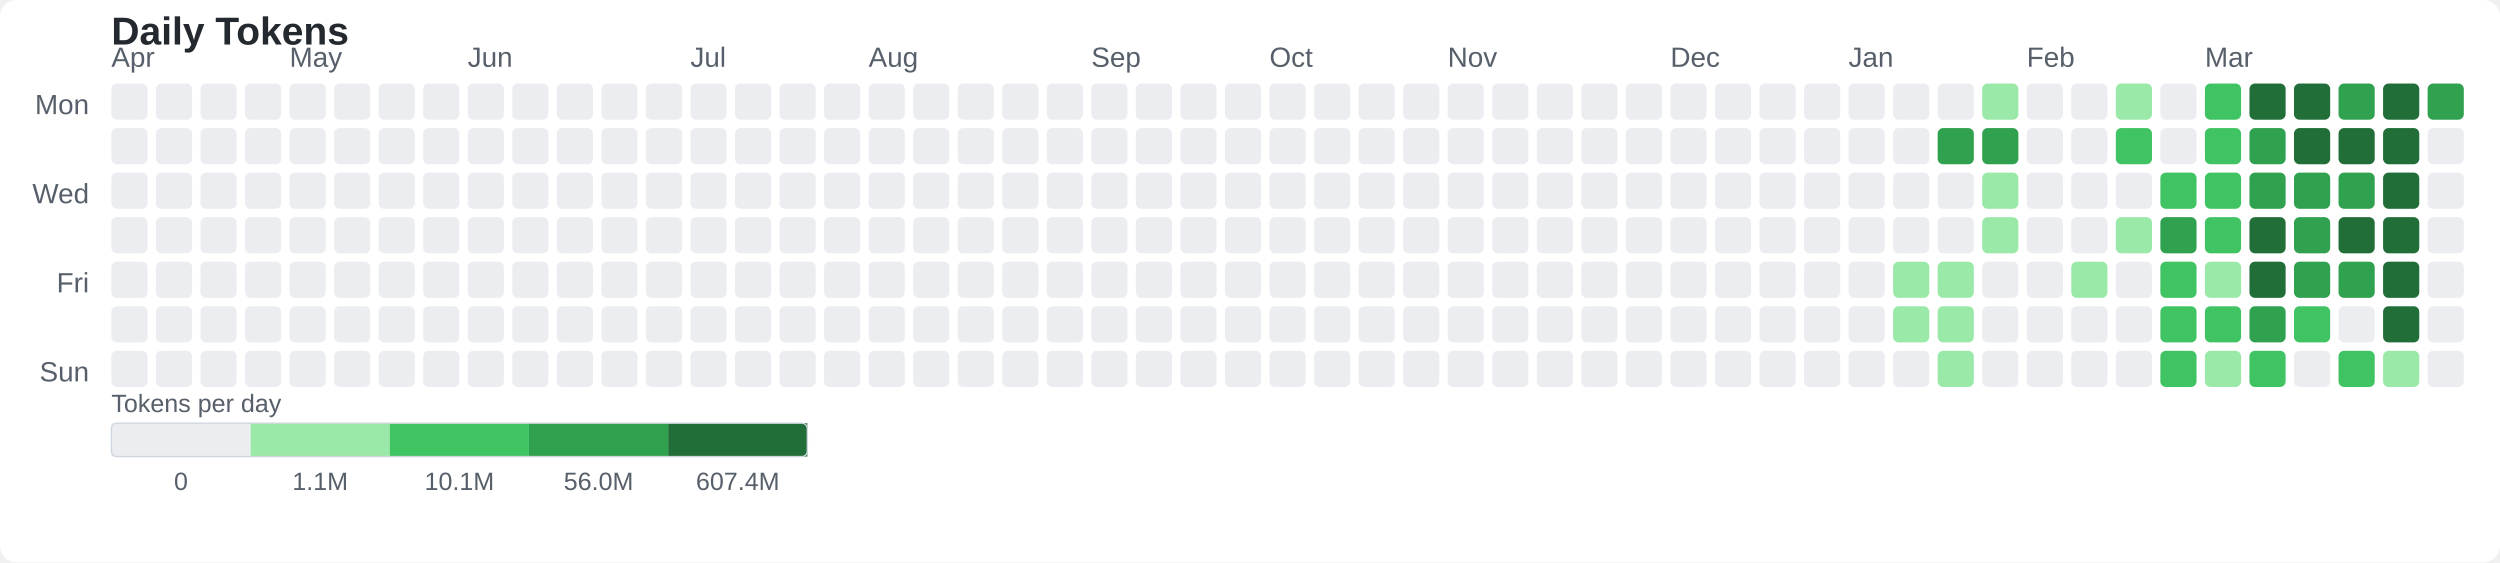
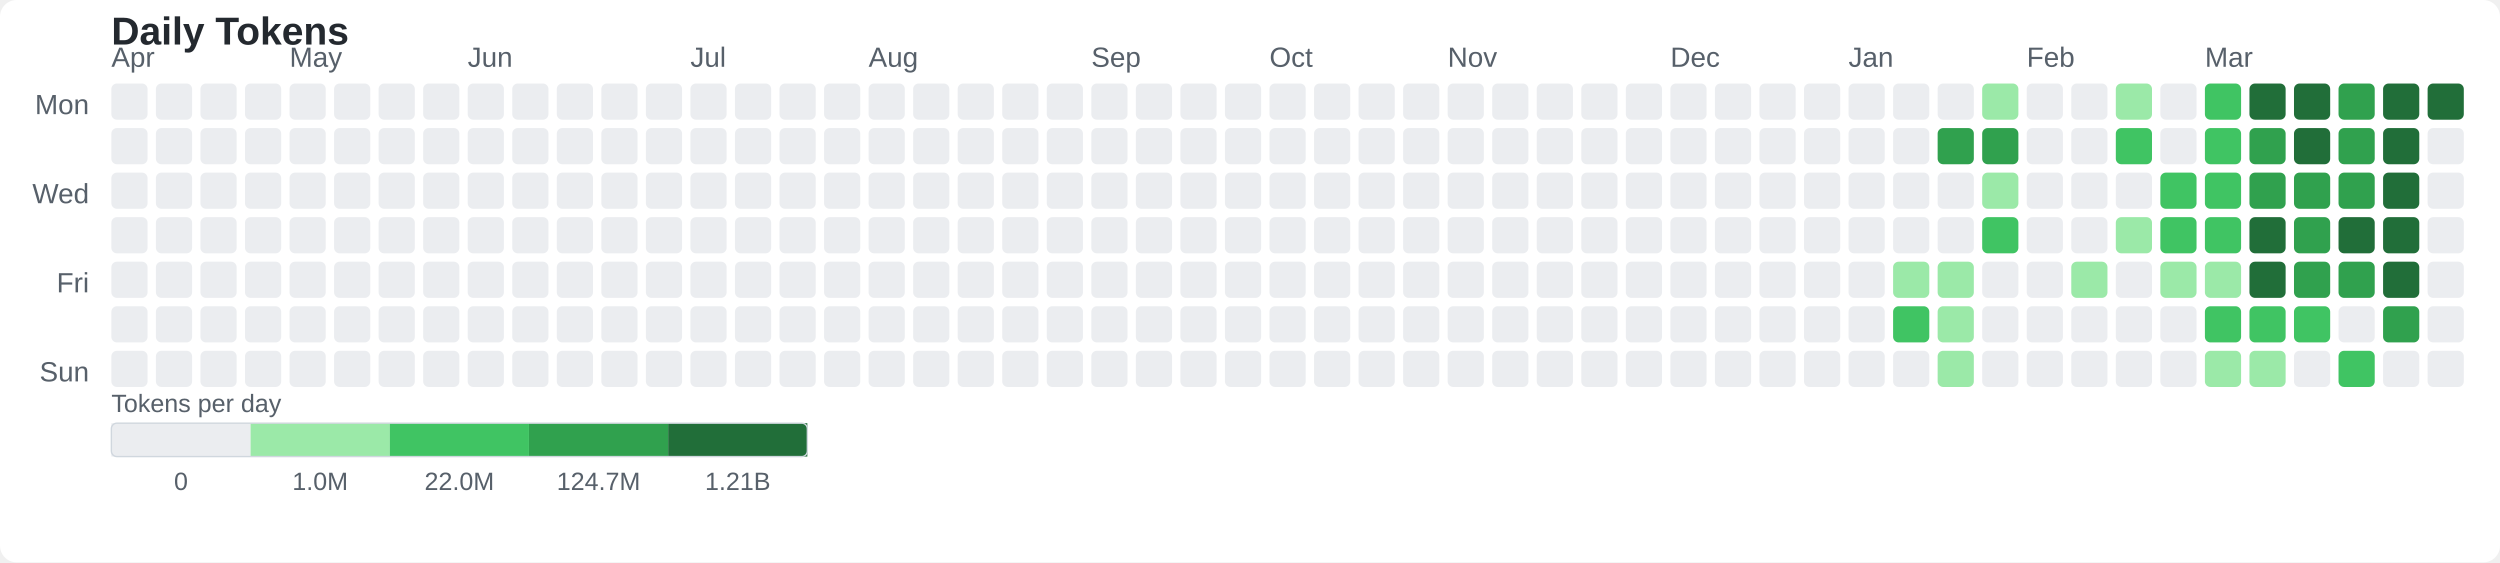
<svg xmlns="http://www.w3.org/2000/svg" width="898" height="202" viewBox="0 0 898 202">
  <rect width="898" height="202" fill="#ffffff" rx="6" />
  <text x="40" y="16" font-family="Arial, sans-serif" font-size="14" fill="#24292f" font-weight="bold">Daily Tokens</text>
  <text x="32" y="41" font-family="Arial, sans-serif" font-size="10" fill="#57606a" text-anchor="end">Mon</text>
  <text x="32" y="73" font-family="Arial, sans-serif" font-size="10" fill="#57606a" text-anchor="end">Wed</text>
  <text x="32" y="105" font-family="Arial, sans-serif" font-size="10" fill="#57606a" text-anchor="end">Fri</text>
  <text x="32" y="137" font-family="Arial, sans-serif" font-size="10" fill="#57606a" text-anchor="end">Sun</text>
  <text x="40" y="24" font-family="Arial, sans-serif" font-size="10" fill="#57606a">Apr</text>
  <text x="104" y="24" font-family="Arial, sans-serif" font-size="10" fill="#57606a">May</text>
  <text x="168" y="24" font-family="Arial, sans-serif" font-size="10" fill="#57606a">Jun</text>
  <text x="248" y="24" font-family="Arial, sans-serif" font-size="10" fill="#57606a">Jul</text>
  <text x="312" y="24" font-family="Arial, sans-serif" font-size="10" fill="#57606a">Aug</text>
  <text x="392" y="24" font-family="Arial, sans-serif" font-size="10" fill="#57606a">Sep</text>
  <text x="456" y="24" font-family="Arial, sans-serif" font-size="10" fill="#57606a">Oct</text>
  <text x="520" y="24" font-family="Arial, sans-serif" font-size="10" fill="#57606a">Nov</text>
  <text x="600" y="24" font-family="Arial, sans-serif" font-size="10" fill="#57606a">Dec</text>
  <text x="664" y="24" font-family="Arial, sans-serif" font-size="10" fill="#57606a">Jan</text>
  <text x="728" y="24" font-family="Arial, sans-serif" font-size="10" fill="#57606a">Feb</text>
  <text x="792" y="24" font-family="Arial, sans-serif" font-size="10" fill="#57606a">Mar</text>
  <rect x="40" y="30" width="13" height="13" rx="2" ry="2" fill="#ebedf0">
    </rect>
  <rect x="40" y="46" width="13" height="13" rx="2" ry="2" fill="#ebedf0">
    </rect>
  <rect x="40" y="62" width="13" height="13" rx="2" ry="2" fill="#ebedf0">
    </rect>
  <rect x="40" y="78" width="13" height="13" rx="2" ry="2" fill="#ebedf0">
    </rect>
  <rect x="40" y="94" width="13" height="13" rx="2" ry="2" fill="#ebedf0">
    </rect>
  <rect x="40" y="110" width="13" height="13" rx="2" ry="2" fill="#ebedf0">
    </rect>
  <rect x="40" y="126" width="13" height="13" rx="2" ry="2" fill="#ebedf0">
    </rect>
  <rect x="56" y="30" width="13" height="13" rx="2" ry="2" fill="#ebedf0">
    </rect>
  <rect x="56" y="46" width="13" height="13" rx="2" ry="2" fill="#ebedf0">
    </rect>
  <rect x="56" y="62" width="13" height="13" rx="2" ry="2" fill="#ebedf0">
    </rect>
  <rect x="56" y="78" width="13" height="13" rx="2" ry="2" fill="#ebedf0">
    </rect>
  <rect x="56" y="94" width="13" height="13" rx="2" ry="2" fill="#ebedf0">
    </rect>
  <rect x="56" y="110" width="13" height="13" rx="2" ry="2" fill="#ebedf0">
    </rect>
  <rect x="56" y="126" width="13" height="13" rx="2" ry="2" fill="#ebedf0">
    </rect>
  <rect x="72" y="30" width="13" height="13" rx="2" ry="2" fill="#ebedf0">
    </rect>
  <rect x="72" y="46" width="13" height="13" rx="2" ry="2" fill="#ebedf0">
    </rect>
  <rect x="72" y="62" width="13" height="13" rx="2" ry="2" fill="#ebedf0">
    </rect>
  <rect x="72" y="78" width="13" height="13" rx="2" ry="2" fill="#ebedf0">
    </rect>
  <rect x="72" y="94" width="13" height="13" rx="2" ry="2" fill="#ebedf0">
    </rect>
  <rect x="72" y="110" width="13" height="13" rx="2" ry="2" fill="#ebedf0">
    </rect>
  <rect x="72" y="126" width="13" height="13" rx="2" ry="2" fill="#ebedf0">
    </rect>
  <rect x="88" y="30" width="13" height="13" rx="2" ry="2" fill="#ebedf0">
    </rect>
  <rect x="88" y="46" width="13" height="13" rx="2" ry="2" fill="#ebedf0">
    </rect>
  <rect x="88" y="62" width="13" height="13" rx="2" ry="2" fill="#ebedf0">
    </rect>
  <rect x="88" y="78" width="13" height="13" rx="2" ry="2" fill="#ebedf0">
    </rect>
  <rect x="88" y="94" width="13" height="13" rx="2" ry="2" fill="#ebedf0">
    </rect>
  <rect x="88" y="110" width="13" height="13" rx="2" ry="2" fill="#ebedf0">
    </rect>
  <rect x="88" y="126" width="13" height="13" rx="2" ry="2" fill="#ebedf0">
    </rect>
  <rect x="104" y="30" width="13" height="13" rx="2" ry="2" fill="#ebedf0">
    </rect>
  <rect x="104" y="46" width="13" height="13" rx="2" ry="2" fill="#ebedf0">
    </rect>
  <rect x="104" y="62" width="13" height="13" rx="2" ry="2" fill="#ebedf0">
    </rect>
  <rect x="104" y="78" width="13" height="13" rx="2" ry="2" fill="#ebedf0">
    </rect>
  <rect x="104" y="94" width="13" height="13" rx="2" ry="2" fill="#ebedf0">
    </rect>
  <rect x="104" y="110" width="13" height="13" rx="2" ry="2" fill="#ebedf0">
    </rect>
  <rect x="104" y="126" width="13" height="13" rx="2" ry="2" fill="#ebedf0">
    </rect>
  <rect x="120" y="30" width="13" height="13" rx="2" ry="2" fill="#ebedf0">
    </rect>
  <rect x="120" y="46" width="13" height="13" rx="2" ry="2" fill="#ebedf0">
    </rect>
  <rect x="120" y="62" width="13" height="13" rx="2" ry="2" fill="#ebedf0">
    </rect>
  <rect x="120" y="78" width="13" height="13" rx="2" ry="2" fill="#ebedf0">
    </rect>
  <rect x="120" y="94" width="13" height="13" rx="2" ry="2" fill="#ebedf0">
    </rect>
  <rect x="120" y="110" width="13" height="13" rx="2" ry="2" fill="#ebedf0">
    </rect>
  <rect x="120" y="126" width="13" height="13" rx="2" ry="2" fill="#ebedf0">
    </rect>
  <rect x="136" y="30" width="13" height="13" rx="2" ry="2" fill="#ebedf0">
    </rect>
  <rect x="136" y="46" width="13" height="13" rx="2" ry="2" fill="#ebedf0">
    </rect>
  <rect x="136" y="62" width="13" height="13" rx="2" ry="2" fill="#ebedf0">
    </rect>
  <rect x="136" y="78" width="13" height="13" rx="2" ry="2" fill="#ebedf0">
    </rect>
  <rect x="136" y="94" width="13" height="13" rx="2" ry="2" fill="#ebedf0">
    </rect>
  <rect x="136" y="110" width="13" height="13" rx="2" ry="2" fill="#ebedf0">
    </rect>
  <rect x="136" y="126" width="13" height="13" rx="2" ry="2" fill="#ebedf0">
    </rect>
  <rect x="152" y="30" width="13" height="13" rx="2" ry="2" fill="#ebedf0">
    </rect>
  <rect x="152" y="46" width="13" height="13" rx="2" ry="2" fill="#ebedf0">
    </rect>
  <rect x="152" y="62" width="13" height="13" rx="2" ry="2" fill="#ebedf0">
    </rect>
  <rect x="152" y="78" width="13" height="13" rx="2" ry="2" fill="#ebedf0">
    </rect>
  <rect x="152" y="94" width="13" height="13" rx="2" ry="2" fill="#ebedf0">
    </rect>
  <rect x="152" y="110" width="13" height="13" rx="2" ry="2" fill="#ebedf0">
    </rect>
  <rect x="152" y="126" width="13" height="13" rx="2" ry="2" fill="#ebedf0">
    </rect>
  <rect x="168" y="30" width="13" height="13" rx="2" ry="2" fill="#ebedf0">
    </rect>
  <rect x="168" y="46" width="13" height="13" rx="2" ry="2" fill="#ebedf0">
    </rect>
  <rect x="168" y="62" width="13" height="13" rx="2" ry="2" fill="#ebedf0">
    </rect>
  <rect x="168" y="78" width="13" height="13" rx="2" ry="2" fill="#ebedf0">
    </rect>
  <rect x="168" y="94" width="13" height="13" rx="2" ry="2" fill="#ebedf0">
    </rect>
  <rect x="168" y="110" width="13" height="13" rx="2" ry="2" fill="#ebedf0">
    </rect>
  <rect x="168" y="126" width="13" height="13" rx="2" ry="2" fill="#ebedf0">
    </rect>
  <rect x="184" y="30" width="13" height="13" rx="2" ry="2" fill="#ebedf0">
    </rect>
  <rect x="184" y="46" width="13" height="13" rx="2" ry="2" fill="#ebedf0">
    </rect>
  <rect x="184" y="62" width="13" height="13" rx="2" ry="2" fill="#ebedf0">
    </rect>
  <rect x="184" y="78" width="13" height="13" rx="2" ry="2" fill="#ebedf0">
    </rect>
  <rect x="184" y="94" width="13" height="13" rx="2" ry="2" fill="#ebedf0">
    </rect>
  <rect x="184" y="110" width="13" height="13" rx="2" ry="2" fill="#ebedf0">
    </rect>
  <rect x="184" y="126" width="13" height="13" rx="2" ry="2" fill="#ebedf0">
    </rect>
  <rect x="200" y="30" width="13" height="13" rx="2" ry="2" fill="#ebedf0">
    </rect>
  <rect x="200" y="46" width="13" height="13" rx="2" ry="2" fill="#ebedf0">
    </rect>
  <rect x="200" y="62" width="13" height="13" rx="2" ry="2" fill="#ebedf0">
    </rect>
  <rect x="200" y="78" width="13" height="13" rx="2" ry="2" fill="#ebedf0">
    </rect>
  <rect x="200" y="94" width="13" height="13" rx="2" ry="2" fill="#ebedf0">
    </rect>
  <rect x="200" y="110" width="13" height="13" rx="2" ry="2" fill="#ebedf0">
    </rect>
  <rect x="200" y="126" width="13" height="13" rx="2" ry="2" fill="#ebedf0">
    </rect>
  <rect x="216" y="30" width="13" height="13" rx="2" ry="2" fill="#ebedf0">
    </rect>
  <rect x="216" y="46" width="13" height="13" rx="2" ry="2" fill="#ebedf0">
    </rect>
  <rect x="216" y="62" width="13" height="13" rx="2" ry="2" fill="#ebedf0">
    </rect>
  <rect x="216" y="78" width="13" height="13" rx="2" ry="2" fill="#ebedf0">
    </rect>
  <rect x="216" y="94" width="13" height="13" rx="2" ry="2" fill="#ebedf0">
    </rect>
  <rect x="216" y="110" width="13" height="13" rx="2" ry="2" fill="#ebedf0">
    </rect>
  <rect x="216" y="126" width="13" height="13" rx="2" ry="2" fill="#ebedf0">
    </rect>
  <rect x="232" y="30" width="13" height="13" rx="2" ry="2" fill="#ebedf0">
    </rect>
  <rect x="232" y="46" width="13" height="13" rx="2" ry="2" fill="#ebedf0">
    </rect>
  <rect x="232" y="62" width="13" height="13" rx="2" ry="2" fill="#ebedf0">
    </rect>
  <rect x="232" y="78" width="13" height="13" rx="2" ry="2" fill="#ebedf0">
    </rect>
  <rect x="232" y="94" width="13" height="13" rx="2" ry="2" fill="#ebedf0">
    </rect>
  <rect x="232" y="110" width="13" height="13" rx="2" ry="2" fill="#ebedf0">
    </rect>
  <rect x="232" y="126" width="13" height="13" rx="2" ry="2" fill="#ebedf0">
    </rect>
  <rect x="248" y="30" width="13" height="13" rx="2" ry="2" fill="#ebedf0">
    </rect>
  <rect x="248" y="46" width="13" height="13" rx="2" ry="2" fill="#ebedf0">
    </rect>
  <rect x="248" y="62" width="13" height="13" rx="2" ry="2" fill="#ebedf0">
    </rect>
  <rect x="248" y="78" width="13" height="13" rx="2" ry="2" fill="#ebedf0">
    </rect>
  <rect x="248" y="94" width="13" height="13" rx="2" ry="2" fill="#ebedf0">
    </rect>
  <rect x="248" y="110" width="13" height="13" rx="2" ry="2" fill="#ebedf0">
    </rect>
  <rect x="248" y="126" width="13" height="13" rx="2" ry="2" fill="#ebedf0">
    </rect>
  <rect x="264" y="30" width="13" height="13" rx="2" ry="2" fill="#ebedf0">
    </rect>
  <rect x="264" y="46" width="13" height="13" rx="2" ry="2" fill="#ebedf0">
    </rect>
  <rect x="264" y="62" width="13" height="13" rx="2" ry="2" fill="#ebedf0">
    </rect>
  <rect x="264" y="78" width="13" height="13" rx="2" ry="2" fill="#ebedf0">
    </rect>
  <rect x="264" y="94" width="13" height="13" rx="2" ry="2" fill="#ebedf0">
    </rect>
  <rect x="264" y="110" width="13" height="13" rx="2" ry="2" fill="#ebedf0">
    </rect>
  <rect x="264" y="126" width="13" height="13" rx="2" ry="2" fill="#ebedf0">
    </rect>
  <rect x="280" y="30" width="13" height="13" rx="2" ry="2" fill="#ebedf0">
    </rect>
  <rect x="280" y="46" width="13" height="13" rx="2" ry="2" fill="#ebedf0">
    </rect>
  <rect x="280" y="62" width="13" height="13" rx="2" ry="2" fill="#ebedf0">
    </rect>
  <rect x="280" y="78" width="13" height="13" rx="2" ry="2" fill="#ebedf0">
    </rect>
  <rect x="280" y="94" width="13" height="13" rx="2" ry="2" fill="#ebedf0">
    </rect>
  <rect x="280" y="110" width="13" height="13" rx="2" ry="2" fill="#ebedf0">
    </rect>
  <rect x="280" y="126" width="13" height="13" rx="2" ry="2" fill="#ebedf0">
    </rect>
  <rect x="296" y="30" width="13" height="13" rx="2" ry="2" fill="#ebedf0">
    </rect>
  <rect x="296" y="46" width="13" height="13" rx="2" ry="2" fill="#ebedf0">
    </rect>
  <rect x="296" y="62" width="13" height="13" rx="2" ry="2" fill="#ebedf0">
    </rect>
  <rect x="296" y="78" width="13" height="13" rx="2" ry="2" fill="#ebedf0">
    </rect>
  <rect x="296" y="94" width="13" height="13" rx="2" ry="2" fill="#ebedf0">
    </rect>
  <rect x="296" y="110" width="13" height="13" rx="2" ry="2" fill="#ebedf0">
    </rect>
  <rect x="296" y="126" width="13" height="13" rx="2" ry="2" fill="#ebedf0">
    </rect>
  <rect x="312" y="30" width="13" height="13" rx="2" ry="2" fill="#ebedf0">
    </rect>
  <rect x="312" y="46" width="13" height="13" rx="2" ry="2" fill="#ebedf0">
    </rect>
  <rect x="312" y="62" width="13" height="13" rx="2" ry="2" fill="#ebedf0">
    </rect>
  <rect x="312" y="78" width="13" height="13" rx="2" ry="2" fill="#ebedf0">
    </rect>
  <rect x="312" y="94" width="13" height="13" rx="2" ry="2" fill="#ebedf0">
    </rect>
  <rect x="312" y="110" width="13" height="13" rx="2" ry="2" fill="#ebedf0">
    </rect>
  <rect x="312" y="126" width="13" height="13" rx="2" ry="2" fill="#ebedf0">
    </rect>
  <rect x="328" y="30" width="13" height="13" rx="2" ry="2" fill="#ebedf0">
    </rect>
  <rect x="328" y="46" width="13" height="13" rx="2" ry="2" fill="#ebedf0">
    </rect>
  <rect x="328" y="62" width="13" height="13" rx="2" ry="2" fill="#ebedf0">
    </rect>
  <rect x="328" y="78" width="13" height="13" rx="2" ry="2" fill="#ebedf0">
    </rect>
  <rect x="328" y="94" width="13" height="13" rx="2" ry="2" fill="#ebedf0">
    </rect>
  <rect x="328" y="110" width="13" height="13" rx="2" ry="2" fill="#ebedf0">
    </rect>
  <rect x="328" y="126" width="13" height="13" rx="2" ry="2" fill="#ebedf0">
    </rect>
  <rect x="344" y="30" width="13" height="13" rx="2" ry="2" fill="#ebedf0">
    </rect>
  <rect x="344" y="46" width="13" height="13" rx="2" ry="2" fill="#ebedf0">
    </rect>
  <rect x="344" y="62" width="13" height="13" rx="2" ry="2" fill="#ebedf0">
    </rect>
  <rect x="344" y="78" width="13" height="13" rx="2" ry="2" fill="#ebedf0">
    </rect>
  <rect x="344" y="94" width="13" height="13" rx="2" ry="2" fill="#ebedf0">
    </rect>
  <rect x="344" y="110" width="13" height="13" rx="2" ry="2" fill="#ebedf0">
    </rect>
  <rect x="344" y="126" width="13" height="13" rx="2" ry="2" fill="#ebedf0">
    </rect>
  <rect x="360" y="30" width="13" height="13" rx="2" ry="2" fill="#ebedf0">
    </rect>
  <rect x="360" y="46" width="13" height="13" rx="2" ry="2" fill="#ebedf0">
    </rect>
  <rect x="360" y="62" width="13" height="13" rx="2" ry="2" fill="#ebedf0">
    </rect>
  <rect x="360" y="78" width="13" height="13" rx="2" ry="2" fill="#ebedf0">
    </rect>
  <rect x="360" y="94" width="13" height="13" rx="2" ry="2" fill="#ebedf0">
    </rect>
  <rect x="360" y="110" width="13" height="13" rx="2" ry="2" fill="#ebedf0">
    </rect>
  <rect x="360" y="126" width="13" height="13" rx="2" ry="2" fill="#ebedf0">
    </rect>
  <rect x="376" y="30" width="13" height="13" rx="2" ry="2" fill="#ebedf0">
    </rect>
  <rect x="376" y="46" width="13" height="13" rx="2" ry="2" fill="#ebedf0">
    </rect>
  <rect x="376" y="62" width="13" height="13" rx="2" ry="2" fill="#ebedf0">
    </rect>
  <rect x="376" y="78" width="13" height="13" rx="2" ry="2" fill="#ebedf0">
    </rect>
  <rect x="376" y="94" width="13" height="13" rx="2" ry="2" fill="#ebedf0">
    </rect>
  <rect x="376" y="110" width="13" height="13" rx="2" ry="2" fill="#ebedf0">
    </rect>
  <rect x="376" y="126" width="13" height="13" rx="2" ry="2" fill="#ebedf0">
    </rect>
  <rect x="392" y="30" width="13" height="13" rx="2" ry="2" fill="#ebedf0">
    </rect>
  <rect x="392" y="46" width="13" height="13" rx="2" ry="2" fill="#ebedf0">
    </rect>
  <rect x="392" y="62" width="13" height="13" rx="2" ry="2" fill="#ebedf0">
    </rect>
  <rect x="392" y="78" width="13" height="13" rx="2" ry="2" fill="#ebedf0">
    </rect>
  <rect x="392" y="94" width="13" height="13" rx="2" ry="2" fill="#ebedf0">
    </rect>
  <rect x="392" y="110" width="13" height="13" rx="2" ry="2" fill="#ebedf0">
    </rect>
  <rect x="392" y="126" width="13" height="13" rx="2" ry="2" fill="#ebedf0">
    </rect>
  <rect x="408" y="30" width="13" height="13" rx="2" ry="2" fill="#ebedf0">
    </rect>
  <rect x="408" y="46" width="13" height="13" rx="2" ry="2" fill="#ebedf0">
    </rect>
  <rect x="408" y="62" width="13" height="13" rx="2" ry="2" fill="#ebedf0">
    </rect>
  <rect x="408" y="78" width="13" height="13" rx="2" ry="2" fill="#ebedf0">
    </rect>
  <rect x="408" y="94" width="13" height="13" rx="2" ry="2" fill="#ebedf0">
    </rect>
  <rect x="408" y="110" width="13" height="13" rx="2" ry="2" fill="#ebedf0">
    </rect>
  <rect x="408" y="126" width="13" height="13" rx="2" ry="2" fill="#ebedf0">
    </rect>
  <rect x="424" y="30" width="13" height="13" rx="2" ry="2" fill="#ebedf0">
    </rect>
  <rect x="424" y="46" width="13" height="13" rx="2" ry="2" fill="#ebedf0">
    </rect>
  <rect x="424" y="62" width="13" height="13" rx="2" ry="2" fill="#ebedf0">
    </rect>
  <rect x="424" y="78" width="13" height="13" rx="2" ry="2" fill="#ebedf0">
    </rect>
  <rect x="424" y="94" width="13" height="13" rx="2" ry="2" fill="#ebedf0">
    </rect>
  <rect x="424" y="110" width="13" height="13" rx="2" ry="2" fill="#ebedf0">
    </rect>
  <rect x="424" y="126" width="13" height="13" rx="2" ry="2" fill="#ebedf0">
    </rect>
  <rect x="440" y="30" width="13" height="13" rx="2" ry="2" fill="#ebedf0">
    </rect>
  <rect x="440" y="46" width="13" height="13" rx="2" ry="2" fill="#ebedf0">
    </rect>
  <rect x="440" y="62" width="13" height="13" rx="2" ry="2" fill="#ebedf0">
    </rect>
  <rect x="440" y="78" width="13" height="13" rx="2" ry="2" fill="#ebedf0">
    </rect>
  <rect x="440" y="94" width="13" height="13" rx="2" ry="2" fill="#ebedf0">
    </rect>
  <rect x="440" y="110" width="13" height="13" rx="2" ry="2" fill="#ebedf0">
    </rect>
  <rect x="440" y="126" width="13" height="13" rx="2" ry="2" fill="#ebedf0">
    </rect>
  <rect x="456" y="30" width="13" height="13" rx="2" ry="2" fill="#ebedf0">
    </rect>
  <rect x="456" y="46" width="13" height="13" rx="2" ry="2" fill="#ebedf0">
    </rect>
  <rect x="456" y="62" width="13" height="13" rx="2" ry="2" fill="#ebedf0">
    </rect>
  <rect x="456" y="78" width="13" height="13" rx="2" ry="2" fill="#ebedf0">
    </rect>
  <rect x="456" y="94" width="13" height="13" rx="2" ry="2" fill="#ebedf0">
    </rect>
  <rect x="456" y="110" width="13" height="13" rx="2" ry="2" fill="#ebedf0">
    </rect>
  <rect x="456" y="126" width="13" height="13" rx="2" ry="2" fill="#ebedf0">
    </rect>
  <rect x="472" y="30" width="13" height="13" rx="2" ry="2" fill="#ebedf0">
    </rect>
  <rect x="472" y="46" width="13" height="13" rx="2" ry="2" fill="#ebedf0">
    </rect>
  <rect x="472" y="62" width="13" height="13" rx="2" ry="2" fill="#ebedf0">
    </rect>
  <rect x="472" y="78" width="13" height="13" rx="2" ry="2" fill="#ebedf0">
    </rect>
  <rect x="472" y="94" width="13" height="13" rx="2" ry="2" fill="#ebedf0">
    </rect>
  <rect x="472" y="110" width="13" height="13" rx="2" ry="2" fill="#ebedf0">
    </rect>
  <rect x="472" y="126" width="13" height="13" rx="2" ry="2" fill="#ebedf0">
    </rect>
  <rect x="488" y="30" width="13" height="13" rx="2" ry="2" fill="#ebedf0">
    </rect>
  <rect x="488" y="46" width="13" height="13" rx="2" ry="2" fill="#ebedf0">
    </rect>
  <rect x="488" y="62" width="13" height="13" rx="2" ry="2" fill="#ebedf0">
    </rect>
  <rect x="488" y="78" width="13" height="13" rx="2" ry="2" fill="#ebedf0">
    </rect>
  <rect x="488" y="94" width="13" height="13" rx="2" ry="2" fill="#ebedf0">
    </rect>
  <rect x="488" y="110" width="13" height="13" rx="2" ry="2" fill="#ebedf0">
    </rect>
  <rect x="488" y="126" width="13" height="13" rx="2" ry="2" fill="#ebedf0">
    </rect>
  <rect x="504" y="30" width="13" height="13" rx="2" ry="2" fill="#ebedf0">
    </rect>
  <rect x="504" y="46" width="13" height="13" rx="2" ry="2" fill="#ebedf0">
    </rect>
  <rect x="504" y="62" width="13" height="13" rx="2" ry="2" fill="#ebedf0">
    </rect>
  <rect x="504" y="78" width="13" height="13" rx="2" ry="2" fill="#ebedf0">
    </rect>
  <rect x="504" y="94" width="13" height="13" rx="2" ry="2" fill="#ebedf0">
    </rect>
  <rect x="504" y="110" width="13" height="13" rx="2" ry="2" fill="#ebedf0">
    </rect>
  <rect x="504" y="126" width="13" height="13" rx="2" ry="2" fill="#ebedf0">
    </rect>
  <rect x="520" y="30" width="13" height="13" rx="2" ry="2" fill="#ebedf0">
    </rect>
  <rect x="520" y="46" width="13" height="13" rx="2" ry="2" fill="#ebedf0">
    </rect>
  <rect x="520" y="62" width="13" height="13" rx="2" ry="2" fill="#ebedf0">
    </rect>
  <rect x="520" y="78" width="13" height="13" rx="2" ry="2" fill="#ebedf0">
    </rect>
  <rect x="520" y="94" width="13" height="13" rx="2" ry="2" fill="#ebedf0">
    </rect>
  <rect x="520" y="110" width="13" height="13" rx="2" ry="2" fill="#ebedf0">
    </rect>
  <rect x="520" y="126" width="13" height="13" rx="2" ry="2" fill="#ebedf0">
    </rect>
  <rect x="536" y="30" width="13" height="13" rx="2" ry="2" fill="#ebedf0">
    </rect>
  <rect x="536" y="46" width="13" height="13" rx="2" ry="2" fill="#ebedf0">
    </rect>
  <rect x="536" y="62" width="13" height="13" rx="2" ry="2" fill="#ebedf0">
    </rect>
  <rect x="536" y="78" width="13" height="13" rx="2" ry="2" fill="#ebedf0">
    </rect>
  <rect x="536" y="94" width="13" height="13" rx="2" ry="2" fill="#ebedf0">
    </rect>
  <rect x="536" y="110" width="13" height="13" rx="2" ry="2" fill="#ebedf0">
    </rect>
  <rect x="536" y="126" width="13" height="13" rx="2" ry="2" fill="#ebedf0">
    </rect>
  <rect x="552" y="30" width="13" height="13" rx="2" ry="2" fill="#ebedf0">
    </rect>
  <rect x="552" y="46" width="13" height="13" rx="2" ry="2" fill="#ebedf0">
    </rect>
  <rect x="552" y="62" width="13" height="13" rx="2" ry="2" fill="#ebedf0">
    </rect>
  <rect x="552" y="78" width="13" height="13" rx="2" ry="2" fill="#ebedf0">
    </rect>
  <rect x="552" y="94" width="13" height="13" rx="2" ry="2" fill="#ebedf0">
    </rect>
  <rect x="552" y="110" width="13" height="13" rx="2" ry="2" fill="#ebedf0">
    </rect>
  <rect x="552" y="126" width="13" height="13" rx="2" ry="2" fill="#ebedf0">
    </rect>
  <rect x="568" y="30" width="13" height="13" rx="2" ry="2" fill="#ebedf0">
    </rect>
  <rect x="568" y="46" width="13" height="13" rx="2" ry="2" fill="#ebedf0">
    </rect>
  <rect x="568" y="62" width="13" height="13" rx="2" ry="2" fill="#ebedf0">
    </rect>
  <rect x="568" y="78" width="13" height="13" rx="2" ry="2" fill="#ebedf0">
    </rect>
  <rect x="568" y="94" width="13" height="13" rx="2" ry="2" fill="#ebedf0">
    </rect>
  <rect x="568" y="110" width="13" height="13" rx="2" ry="2" fill="#ebedf0">
    </rect>
  <rect x="568" y="126" width="13" height="13" rx="2" ry="2" fill="#ebedf0">
    </rect>
  <rect x="584" y="30" width="13" height="13" rx="2" ry="2" fill="#ebedf0">
    </rect>
  <rect x="584" y="46" width="13" height="13" rx="2" ry="2" fill="#ebedf0">
    </rect>
  <rect x="584" y="62" width="13" height="13" rx="2" ry="2" fill="#ebedf0">
    </rect>
  <rect x="584" y="78" width="13" height="13" rx="2" ry="2" fill="#ebedf0">
    </rect>
  <rect x="584" y="94" width="13" height="13" rx="2" ry="2" fill="#ebedf0">
    </rect>
  <rect x="584" y="110" width="13" height="13" rx="2" ry="2" fill="#ebedf0">
    </rect>
  <rect x="584" y="126" width="13" height="13" rx="2" ry="2" fill="#ebedf0">
    </rect>
  <rect x="600" y="30" width="13" height="13" rx="2" ry="2" fill="#ebedf0">
    </rect>
  <rect x="600" y="46" width="13" height="13" rx="2" ry="2" fill="#ebedf0">
    </rect>
  <rect x="600" y="62" width="13" height="13" rx="2" ry="2" fill="#ebedf0">
    </rect>
  <rect x="600" y="78" width="13" height="13" rx="2" ry="2" fill="#ebedf0">
    </rect>
  <rect x="600" y="94" width="13" height="13" rx="2" ry="2" fill="#ebedf0">
    </rect>
  <rect x="600" y="110" width="13" height="13" rx="2" ry="2" fill="#ebedf0">
    </rect>
  <rect x="600" y="126" width="13" height="13" rx="2" ry="2" fill="#ebedf0">
    </rect>
  <rect x="616" y="30" width="13" height="13" rx="2" ry="2" fill="#ebedf0">
    </rect>
  <rect x="616" y="46" width="13" height="13" rx="2" ry="2" fill="#ebedf0">
    </rect>
  <rect x="616" y="62" width="13" height="13" rx="2" ry="2" fill="#ebedf0">
    </rect>
  <rect x="616" y="78" width="13" height="13" rx="2" ry="2" fill="#ebedf0">
    </rect>
  <rect x="616" y="94" width="13" height="13" rx="2" ry="2" fill="#ebedf0">
    </rect>
  <rect x="616" y="110" width="13" height="13" rx="2" ry="2" fill="#ebedf0">
    </rect>
  <rect x="616" y="126" width="13" height="13" rx="2" ry="2" fill="#ebedf0">
    </rect>
  <rect x="632" y="30" width="13" height="13" rx="2" ry="2" fill="#ebedf0">
    </rect>
  <rect x="632" y="46" width="13" height="13" rx="2" ry="2" fill="#ebedf0">
    </rect>
  <rect x="632" y="62" width="13" height="13" rx="2" ry="2" fill="#ebedf0">
    </rect>
  <rect x="632" y="78" width="13" height="13" rx="2" ry="2" fill="#ebedf0">
    </rect>
  <rect x="632" y="94" width="13" height="13" rx="2" ry="2" fill="#ebedf0">
    </rect>
  <rect x="632" y="110" width="13" height="13" rx="2" ry="2" fill="#ebedf0">
    </rect>
  <rect x="632" y="126" width="13" height="13" rx="2" ry="2" fill="#ebedf0">
    </rect>
  <rect x="648" y="30" width="13" height="13" rx="2" ry="2" fill="#ebedf0">
    </rect>
  <rect x="648" y="46" width="13" height="13" rx="2" ry="2" fill="#ebedf0">
    </rect>
  <rect x="648" y="62" width="13" height="13" rx="2" ry="2" fill="#ebedf0">
    </rect>
  <rect x="648" y="78" width="13" height="13" rx="2" ry="2" fill="#ebedf0">
    </rect>
  <rect x="648" y="94" width="13" height="13" rx="2" ry="2" fill="#ebedf0">
    </rect>
  <rect x="648" y="110" width="13" height="13" rx="2" ry="2" fill="#ebedf0">
    </rect>
  <rect x="648" y="126" width="13" height="13" rx="2" ry="2" fill="#ebedf0">
    </rect>
  <rect x="664" y="30" width="13" height="13" rx="2" ry="2" fill="#ebedf0">
    </rect>
  <rect x="664" y="46" width="13" height="13" rx="2" ry="2" fill="#ebedf0">
    </rect>
  <rect x="664" y="62" width="13" height="13" rx="2" ry="2" fill="#ebedf0">
    </rect>
  <rect x="664" y="78" width="13" height="13" rx="2" ry="2" fill="#ebedf0">
    </rect>
  <rect x="664" y="94" width="13" height="13" rx="2" ry="2" fill="#ebedf0">
    </rect>
  <rect x="664" y="110" width="13" height="13" rx="2" ry="2" fill="#ebedf0">
    </rect>
  <rect x="664" y="126" width="13" height="13" rx="2" ry="2" fill="#ebedf0">
    </rect>
  <rect x="680" y="30" width="13" height="13" rx="2" ry="2" fill="#ebedf0">
    </rect>
  <rect x="680" y="46" width="13" height="13" rx="2" ry="2" fill="#ebedf0">
    </rect>
  <rect x="680" y="62" width="13" height="13" rx="2" ry="2" fill="#ebedf0">
    </rect>
  <rect x="680" y="78" width="13" height="13" rx="2" ry="2" fill="#ebedf0">
    </rect>
  <rect x="680" y="94" width="13" height="13" rx="2" ry="2" fill="#9be9a8">
    </rect>
-   <rect x="680" y="110" width="13" height="13" rx="2" ry="2" fill="#9be9a8">
+   <rect x="680" y="110" width="13" height="13" rx="2" ry="2" fill="#40c463">
    </rect>
  <rect x="680" y="126" width="13" height="13" rx="2" ry="2" fill="#ebedf0">
    </rect>
  <rect x="696" y="30" width="13" height="13" rx="2" ry="2" fill="#ebedf0">
    </rect>
  <rect x="696" y="46" width="13" height="13" rx="2" ry="2" fill="#30a14e">
    </rect>
  <rect x="696" y="62" width="13" height="13" rx="2" ry="2" fill="#ebedf0">
    </rect>
  <rect x="696" y="78" width="13" height="13" rx="2" ry="2" fill="#ebedf0">
    </rect>
  <rect x="696" y="94" width="13" height="13" rx="2" ry="2" fill="#9be9a8">
    </rect>
  <rect x="696" y="110" width="13" height="13" rx="2" ry="2" fill="#9be9a8">
    </rect>
  <rect x="696" y="126" width="13" height="13" rx="2" ry="2" fill="#9be9a8">
    </rect>
  <rect x="712" y="30" width="13" height="13" rx="2" ry="2" fill="#9be9a8">
    </rect>
  <rect x="712" y="46" width="13" height="13" rx="2" ry="2" fill="#30a14e">
    </rect>
  <rect x="712" y="62" width="13" height="13" rx="2" ry="2" fill="#9be9a8">
    </rect>
-   <rect x="712" y="78" width="13" height="13" rx="2" ry="2" fill="#9be9a8">
+   <rect x="712" y="78" width="13" height="13" rx="2" ry="2" fill="#40c463">
    </rect>
  <rect x="712" y="94" width="13" height="13" rx="2" ry="2" fill="#ebedf0">
    </rect>
  <rect x="712" y="110" width="13" height="13" rx="2" ry="2" fill="#ebedf0">
    </rect>
  <rect x="712" y="126" width="13" height="13" rx="2" ry="2" fill="#ebedf0">
    </rect>
  <rect x="728" y="30" width="13" height="13" rx="2" ry="2" fill="#ebedf0">
    </rect>
  <rect x="728" y="46" width="13" height="13" rx="2" ry="2" fill="#ebedf0">
    </rect>
  <rect x="728" y="62" width="13" height="13" rx="2" ry="2" fill="#ebedf0">
    </rect>
  <rect x="728" y="78" width="13" height="13" rx="2" ry="2" fill="#ebedf0">
    </rect>
  <rect x="728" y="94" width="13" height="13" rx="2" ry="2" fill="#ebedf0">
    </rect>
  <rect x="728" y="110" width="13" height="13" rx="2" ry="2" fill="#ebedf0">
    </rect>
  <rect x="728" y="126" width="13" height="13" rx="2" ry="2" fill="#ebedf0">
    </rect>
  <rect x="744" y="30" width="13" height="13" rx="2" ry="2" fill="#ebedf0">
    </rect>
  <rect x="744" y="46" width="13" height="13" rx="2" ry="2" fill="#ebedf0">
    </rect>
  <rect x="744" y="62" width="13" height="13" rx="2" ry="2" fill="#ebedf0">
    </rect>
  <rect x="744" y="78" width="13" height="13" rx="2" ry="2" fill="#ebedf0">
    </rect>
  <rect x="744" y="94" width="13" height="13" rx="2" ry="2" fill="#9be9a8">
    </rect>
  <rect x="744" y="110" width="13" height="13" rx="2" ry="2" fill="#ebedf0">
    </rect>
  <rect x="744" y="126" width="13" height="13" rx="2" ry="2" fill="#ebedf0">
    </rect>
  <rect x="760" y="30" width="13" height="13" rx="2" ry="2" fill="#9be9a8">
    </rect>
  <rect x="760" y="46" width="13" height="13" rx="2" ry="2" fill="#40c463">
    </rect>
  <rect x="760" y="62" width="13" height="13" rx="2" ry="2" fill="#ebedf0">
    </rect>
  <rect x="760" y="78" width="13" height="13" rx="2" ry="2" fill="#9be9a8">
    </rect>
  <rect x="760" y="94" width="13" height="13" rx="2" ry="2" fill="#ebedf0">
    </rect>
  <rect x="760" y="110" width="13" height="13" rx="2" ry="2" fill="#ebedf0">
    </rect>
  <rect x="760" y="126" width="13" height="13" rx="2" ry="2" fill="#ebedf0">
    </rect>
  <rect x="776" y="30" width="13" height="13" rx="2" ry="2" fill="#ebedf0">
    </rect>
  <rect x="776" y="46" width="13" height="13" rx="2" ry="2" fill="#ebedf0">
    </rect>
  <rect x="776" y="62" width="13" height="13" rx="2" ry="2" fill="#40c463">
    </rect>
-   <rect x="776" y="78" width="13" height="13" rx="2" ry="2" fill="#30a14e">
-     </rect>
-   <rect x="776" y="94" width="13" height="13" rx="2" ry="2" fill="#40c463">
-     </rect>
-   <rect x="776" y="110" width="13" height="13" rx="2" ry="2" fill="#40c463">
-     </rect>
-   <rect x="776" y="126" width="13" height="13" rx="2" ry="2" fill="#40c463">
+   <rect x="776" y="78" width="13" height="13" rx="2" ry="2" fill="#40c463">
+     </rect>
+   <rect x="776" y="94" width="13" height="13" rx="2" ry="2" fill="#9be9a8">
+     </rect>
+   <rect x="776" y="110" width="13" height="13" rx="2" ry="2" fill="#ebedf0">
+     </rect>
+   <rect x="776" y="126" width="13" height="13" rx="2" ry="2" fill="#ebedf0">
    </rect>
  <rect x="792" y="30" width="13" height="13" rx="2" ry="2" fill="#40c463">
    </rect>
  <rect x="792" y="46" width="13" height="13" rx="2" ry="2" fill="#40c463">
    </rect>
  <rect x="792" y="62" width="13" height="13" rx="2" ry="2" fill="#40c463">
    </rect>
  <rect x="792" y="78" width="13" height="13" rx="2" ry="2" fill="#40c463">
    </rect>
  <rect x="792" y="94" width="13" height="13" rx="2" ry="2" fill="#9be9a8">
    </rect>
  <rect x="792" y="110" width="13" height="13" rx="2" ry="2" fill="#40c463">
    </rect>
  <rect x="792" y="126" width="13" height="13" rx="2" ry="2" fill="#9be9a8">
    </rect>
  <rect x="808" y="30" width="13" height="13" rx="2" ry="2" fill="#216e39">
    </rect>
  <rect x="808" y="46" width="13" height="13" rx="2" ry="2" fill="#30a14e">
    </rect>
  <rect x="808" y="62" width="13" height="13" rx="2" ry="2" fill="#30a14e">
    </rect>
  <rect x="808" y="78" width="13" height="13" rx="2" ry="2" fill="#216e39">
    </rect>
  <rect x="808" y="94" width="13" height="13" rx="2" ry="2" fill="#216e39">
    </rect>
-   <rect x="808" y="110" width="13" height="13" rx="2" ry="2" fill="#30a14e">
-     </rect>
-   <rect x="808" y="126" width="13" height="13" rx="2" ry="2" fill="#40c463">
+   <rect x="808" y="110" width="13" height="13" rx="2" ry="2" fill="#40c463">
+     </rect>
+   <rect x="808" y="126" width="13" height="13" rx="2" ry="2" fill="#9be9a8">
    </rect>
  <rect x="824" y="30" width="13" height="13" rx="2" ry="2" fill="#216e39">
    </rect>
  <rect x="824" y="46" width="13" height="13" rx="2" ry="2" fill="#216e39">
    </rect>
  <rect x="824" y="62" width="13" height="13" rx="2" ry="2" fill="#30a14e">
    </rect>
  <rect x="824" y="78" width="13" height="13" rx="2" ry="2" fill="#30a14e">
    </rect>
  <rect x="824" y="94" width="13" height="13" rx="2" ry="2" fill="#30a14e">
    </rect>
  <rect x="824" y="110" width="13" height="13" rx="2" ry="2" fill="#40c463">
    </rect>
  <rect x="824" y="126" width="13" height="13" rx="2" ry="2" fill="#ebedf0">
    </rect>
  <rect x="840" y="30" width="13" height="13" rx="2" ry="2" fill="#30a14e">
    </rect>
-   <rect x="840" y="46" width="13" height="13" rx="2" ry="2" fill="#216e39">
+   <rect x="840" y="46" width="13" height="13" rx="2" ry="2" fill="#30a14e">
    </rect>
  <rect x="840" y="62" width="13" height="13" rx="2" ry="2" fill="#30a14e">
    </rect>
  <rect x="840" y="78" width="13" height="13" rx="2" ry="2" fill="#216e39">
    </rect>
  <rect x="840" y="94" width="13" height="13" rx="2" ry="2" fill="#30a14e">
    </rect>
  <rect x="840" y="110" width="13" height="13" rx="2" ry="2" fill="#ebedf0">
    </rect>
  <rect x="840" y="126" width="13" height="13" rx="2" ry="2" fill="#40c463">
    </rect>
  <rect x="856" y="30" width="13" height="13" rx="2" ry="2" fill="#216e39">
    </rect>
  <rect x="856" y="46" width="13" height="13" rx="2" ry="2" fill="#216e39">
    </rect>
  <rect x="856" y="62" width="13" height="13" rx="2" ry="2" fill="#216e39">
    </rect>
  <rect x="856" y="78" width="13" height="13" rx="2" ry="2" fill="#216e39">
    </rect>
  <rect x="856" y="94" width="13" height="13" rx="2" ry="2" fill="#216e39">
    </rect>
-   <rect x="856" y="110" width="13" height="13" rx="2" ry="2" fill="#216e39">
-     </rect>
-   <rect x="856" y="126" width="13" height="13" rx="2" ry="2" fill="#9be9a8">
-     </rect>
-   <rect x="872" y="30" width="13" height="13" rx="2" ry="2" fill="#30a14e">
+   <rect x="856" y="110" width="13" height="13" rx="2" ry="2" fill="#30a14e">
+     </rect>
+   <rect x="856" y="126" width="13" height="13" rx="2" ry="2" fill="#ebedf0">
+     </rect>
+   <rect x="872" y="30" width="13" height="13" rx="2" ry="2" fill="#216e39">
    </rect>
  <rect x="872" y="46" width="13" height="13" rx="2" ry="2" fill="#ebedf0" />
  <rect x="872" y="62" width="13" height="13" rx="2" ry="2" fill="#ebedf0" />
  <rect x="872" y="78" width="13" height="13" rx="2" ry="2" fill="#ebedf0" />
  <rect x="872" y="94" width="13" height="13" rx="2" ry="2" fill="#ebedf0" />
  <rect x="872" y="110" width="13" height="13" rx="2" ry="2" fill="#ebedf0" />
  <rect x="872" y="126" width="13" height="13" rx="2" ry="2" fill="#ebedf0" />
  <rect x="40" y="152" width="50" height="12" fill="#ebedf0" />
  <rect x="90" y="152" width="50" height="12" fill="#9be9a8" />
  <rect x="140" y="152" width="50" height="12" fill="#40c463" />
  <rect x="190" y="152" width="50" height="12" fill="#30a14e" />
  <rect x="240" y="152" width="50" height="12" fill="#216e39" />
  <rect x="40" y="152" width="250" height="12" fill="none" stroke="#d0d7de" stroke-width="0.5" rx="2" />
  <text x="65" y="176" font-family="Arial, sans-serif" font-size="9" fill="#57606a" text-anchor="middle">0</text>
-   <text x="115" y="176" font-family="Arial, sans-serif" font-size="9" fill="#57606a" text-anchor="middle">1.1M</text>
-   <text x="165" y="176" font-family="Arial, sans-serif" font-size="9" fill="#57606a" text-anchor="middle">10.1M</text>
-   <text x="215" y="176" font-family="Arial, sans-serif" font-size="9" fill="#57606a" text-anchor="middle">56.0M</text>
-   <text x="265" y="176" font-family="Arial, sans-serif" font-size="9" fill="#57606a" text-anchor="middle">607.4M</text>
+   <text x="115" y="176" font-family="Arial, sans-serif" font-size="9" fill="#57606a" text-anchor="middle">1.0M</text>
+   <text x="165" y="176" font-family="Arial, sans-serif" font-size="9" fill="#57606a" text-anchor="middle">22.0M</text>
+   <text x="215" y="176" font-family="Arial, sans-serif" font-size="9" fill="#57606a" text-anchor="middle">124.7M</text>
+   <text x="265" y="176" font-family="Arial, sans-serif" font-size="9" fill="#57606a" text-anchor="middle">1.21B</text>
  <text x="40" y="148" font-family="Arial, sans-serif" font-size="9" fill="#57606a">Tokens per day</text>
</svg>
